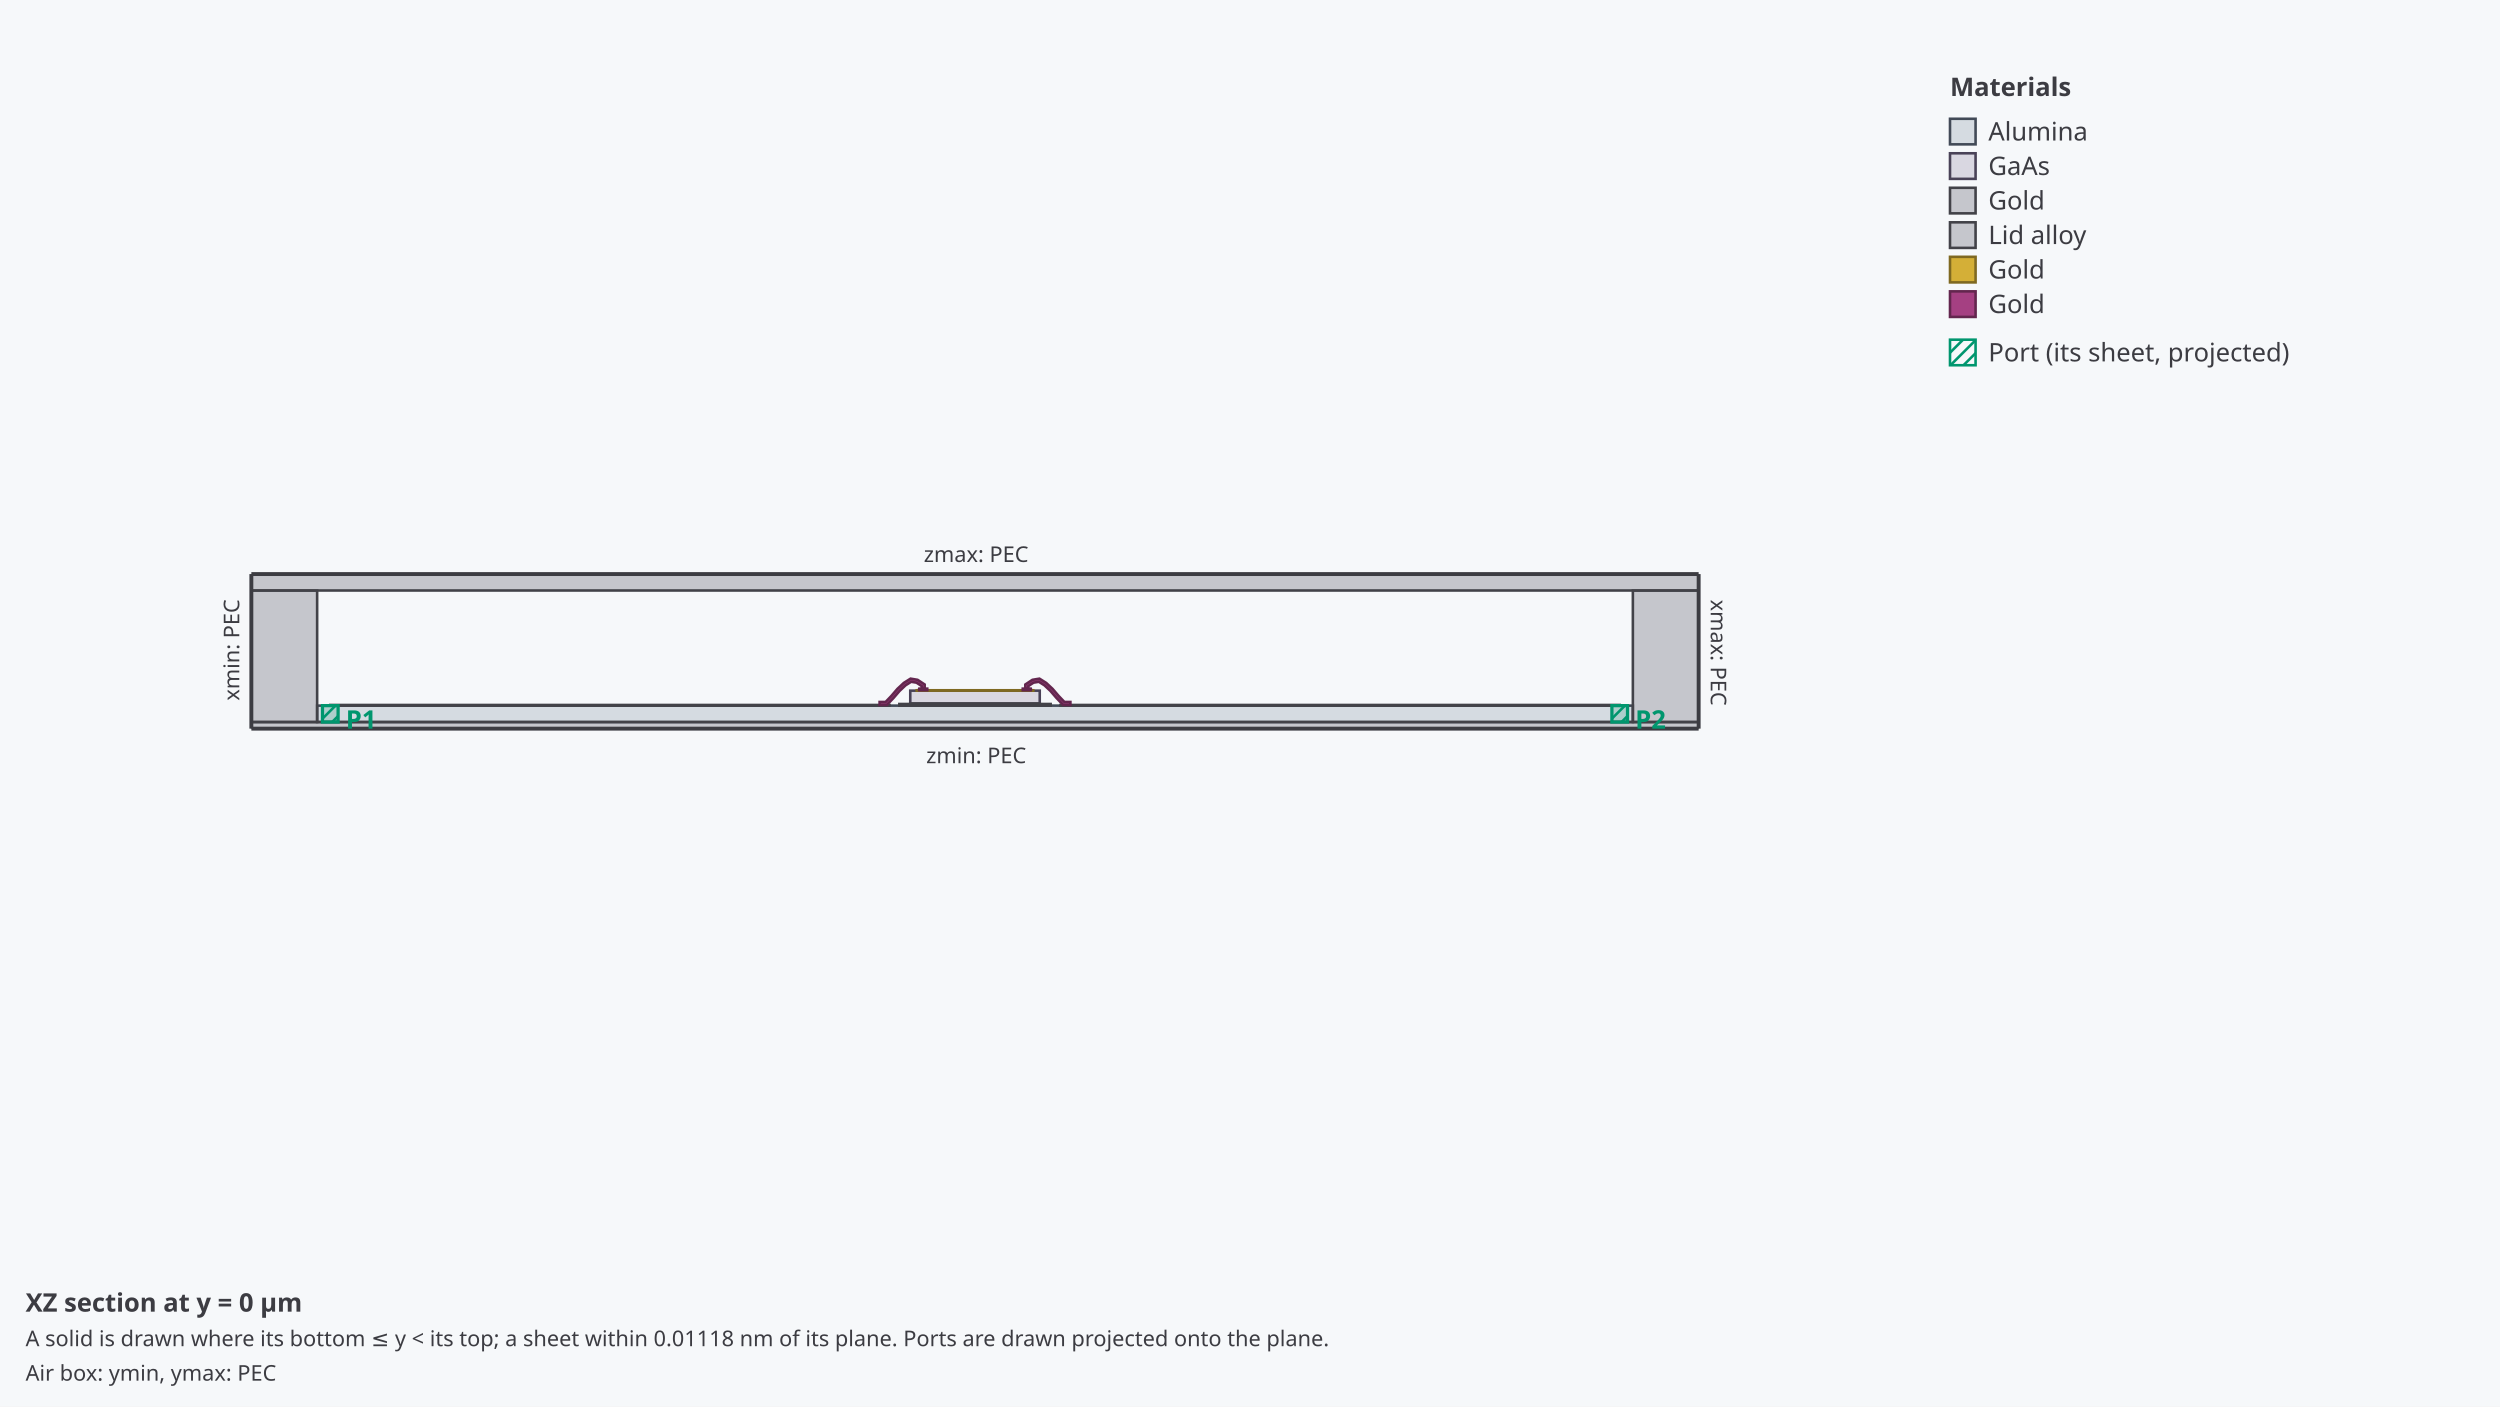
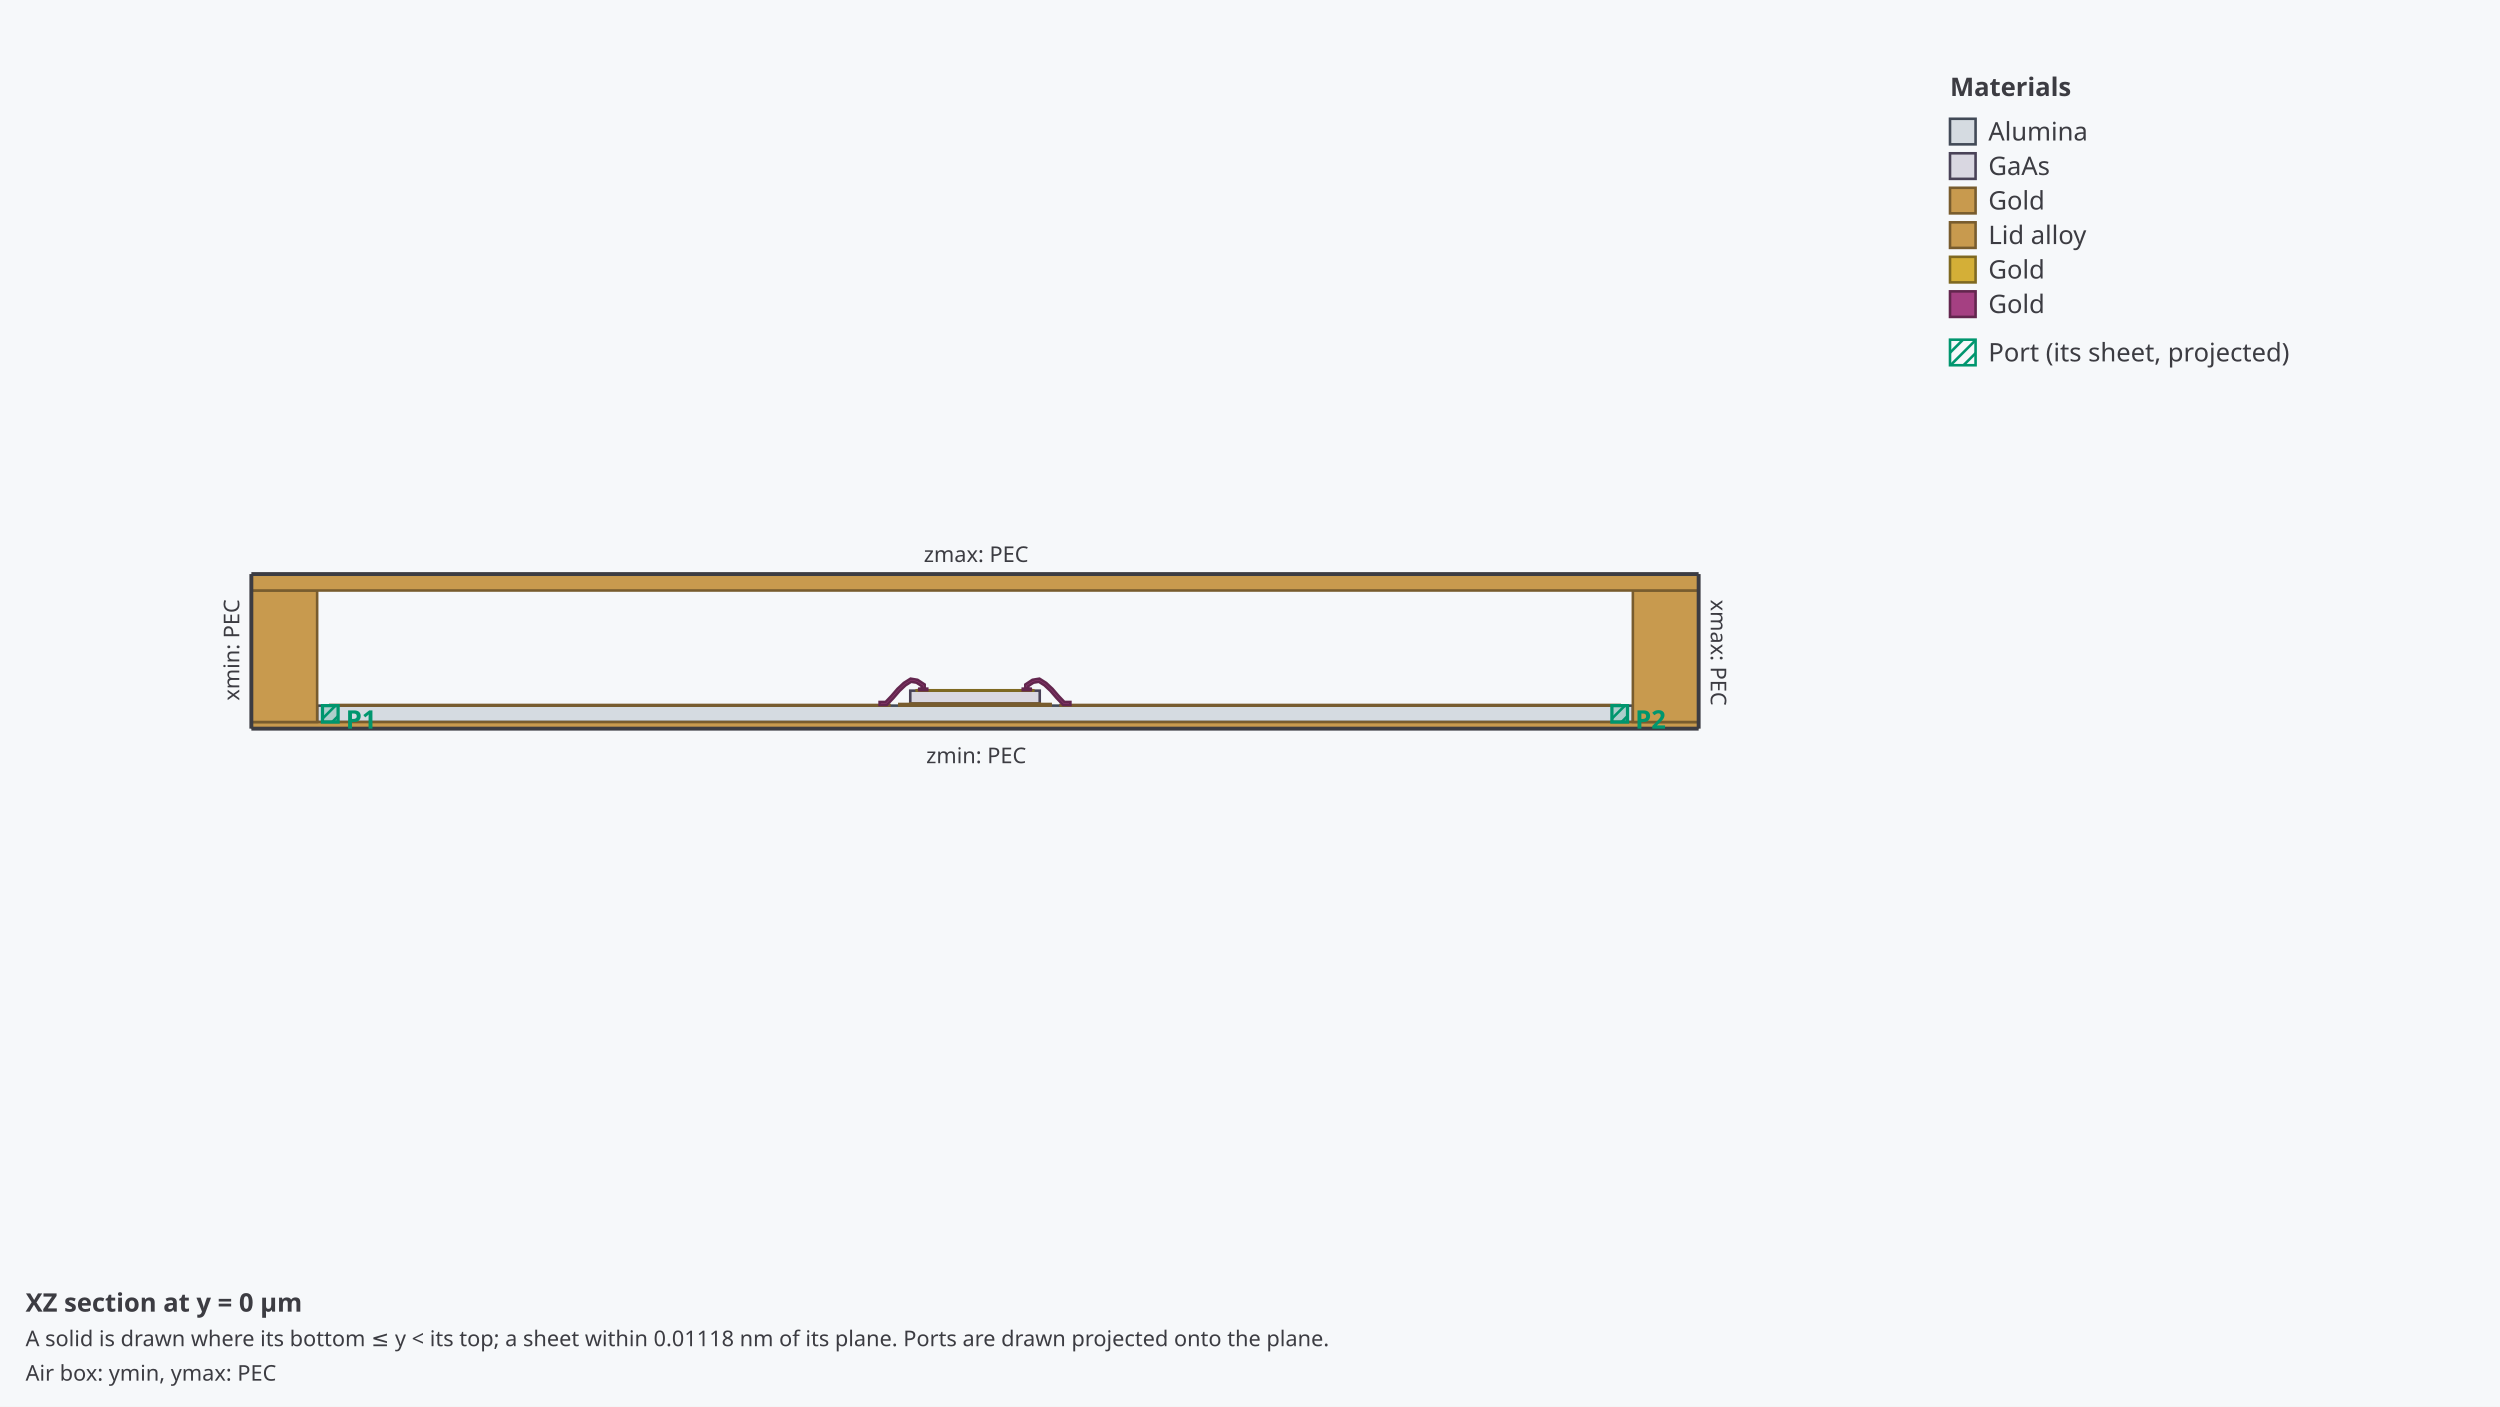
<svg xmlns="http://www.w3.org/2000/svg" xmlns:xlink="http://www.w3.org/1999/xlink" width="960" height="540" viewBox="0 0 960 540">
  <defs>
    <path id="em3d-package-3d-section_d0" d="M121.78 277.27L627.02 277.27L627.02 270.96L121.78 270.96L121.78 277.27Z" />
    <path id="em3d-package-3d-section_d1" d="M349.54 270.18L399.26 270.18L399.26 265.21L349.54 265.21L349.54 270.18Z" />
    <path id="em3d-package-3d-section_d2" d="M96.52 279.8L652.28 279.8L652.28 277.27L96.52 277.27L96.52 279.8Z" />
    <path id="em3d-package-3d-section_d3" d="M345.35 270.96L403.45 270.96L403.45 270.33L345.35 270.33L345.35 270.96Z" />
    <path id="em3d-package-3d-section_d4" d="M126.83 270.96L341.56 270.96L341.56 270.71L126.83 270.71L126.83 270.96Z" />
    <path id="em3d-package-3d-section_d5" d="M407.24 270.96L621.97 270.96L621.97 270.71L407.24 270.71L407.24 270.96Z" />
    <path id="em3d-package-3d-section_d6" d="M96.52 277.27L121.78 277.27L121.78 226.75L96.52 226.75L96.52 277.27Z" />
    <path id="em3d-package-3d-section_d7" d="M627.02 277.27L652.28 277.27L652.28 226.75L627.02 226.75L627.02 277.27Z" />
    <path id="em3d-package-3d-section_d8" d="M96.52 226.75L652.28 226.75L652.28 220.44L96.52 220.44L96.52 226.75Z" />
    <path id="em3d-package-3d-section_d9" d="M349.54 270.33L399.26 270.33L399.26 270.18L349.54 270.18L349.54 270.33Z" />
    <path id="em3d-package-3d-section_d10" d="M352.02 265.21L396.78 265.21L396.78 265.06L352.02 265.06L352.02 265.21Z" />
    <path id="em3d-package-3d-section_d11" d="M353.94 264.43L353.94 263.95L353.94 263.47L352.93 262.8L351.93 262.14L350.91 261.97L349.89 261.8L348.82 262.48L347.75 263.15L346.6 264.23L345.45 265.31L344.27 266.68L343.09 268.05L341.82 269.38L340.54 270.71L339.16 270.71L337.77 270.71L337.77 270.13L337.77 270.13L337.77 270.13L337.77 269.56L338.91 269.56L340.05 269.56L341.15 268.42L342.24 267.28L343.43 265.9L344.62 264.51L345.84 263.38L347.05 262.24L348.35 261.42L349.65 260.6L351 260.82L352.35 261.05L353.72 261.95L355.08 262.85L355.08 263.64L355.08 264.43L354.51 264.43L354.51 264.43L354.51 264.43L353.94 264.43Z" />
    <path id="em3d-package-3d-section_d12" d="M356.06 265.06L356.06 265.06L356.06 265.02L356.06 265.02L356.07 264.98L356.07 264.98L356.08 264.94L356.08 264.94L356.08 264.9L356.08 264.9L356.08 264.86L356.08 264.86L356.09 264.82L356.09 264.82L356.09 264.78L356.09 264.78L356.09 264.74L356.09 264.74L356.09 264.7L356.09 264.7L356.09 264.66L356.09 264.66L356.08 264.62L356.08 264.62L356.08 264.58L356.08 264.58L356.08 264.54L356.08 264.54L356.07 264.5L356.07 264.5L356.06 264.46L356.06 264.46L356.06 264.43L354.51 264.43L354.51 264.43L354.51 264.43L354.51 264.43L354.51 264.43L354.51 264.43L354.51 264.43L354.51 264.43L354.51 264.43L354.51 264.43L354.51 264.43L354.51 264.43L354.51 264.43L354.51 264.43L354.51 264.43L354.51 264.43L352.96 264.43L352.95 264.46L352.95 264.46L352.95 264.5L352.95 264.5L352.94 264.54L352.94 264.54L352.94 264.58L352.94 264.58L352.93 264.62L352.93 264.62L352.93 264.66L352.93 264.66L352.93 264.7L352.93 264.7L352.93 264.74L352.93 264.74L352.93 264.78L352.93 264.78L352.93 264.82L352.93 264.82L352.93 264.86L352.93 264.86L352.94 264.9L352.94 264.9L352.94 264.94L352.94 264.94L352.95 264.98L352.95 264.98L352.95 265.02L352.95 265.02L352.96 265.06L352.96 265.06L354.51 265.06L354.51 265.06L354.51 265.06L354.51 265.06L354.51 265.06L354.51 265.06L354.51 265.06L354.51 265.06L354.51 265.06L354.51 265.06L354.51 265.06L354.51 265.06L354.51 265.06L354.51 265.06L354.51 265.06L354.51 265.06L356.06 265.06Z" />
    <path id="em3d-package-3d-section_d13" d="M394.86 264.43L394.86 263.95L394.86 263.47L395.87 262.8L396.87 262.14L397.89 261.97L398.91 261.8L399.98 262.48L401.05 263.15L402.2 264.23L403.35 265.31L404.53 266.68L405.71 268.05L406.99 269.38L408.26 270.71L409.64 270.71L411.03 270.71L411.03 270.13L411.03 270.13L411.03 270.13L411.03 269.56L409.89 269.56L408.75 269.56L407.65 268.42L406.56 267.28L405.37 265.9L404.18 264.51L402.96 263.38L401.75 262.24L400.45 261.42L399.15 260.6L397.8 260.82L396.45 261.05L395.08 261.95L393.72 262.85L393.72 263.64L393.72 264.43L394.29 264.43L394.29 264.43L394.29 264.43L394.86 264.43Z" />
    <path id="em3d-package-3d-section_d14" d="M395.84 265.06L395.84 265.06L395.85 265.02L395.85 265.02L395.85 264.98L395.85 264.98L395.86 264.94L395.86 264.94L395.86 264.9L395.86 264.9L395.87 264.86L395.87 264.86L395.87 264.82L395.87 264.82L395.87 264.78L395.87 264.78L395.87 264.74L395.87 264.74L395.87 264.7L395.87 264.7L395.87 264.66L395.87 264.66L395.87 264.62L395.87 264.62L395.86 264.58L395.86 264.58L395.86 264.54L395.86 264.54L395.85 264.5L395.85 264.5L395.85 264.46L395.85 264.46L395.84 264.43L394.29 264.43L394.29 264.43L394.29 264.43L394.29 264.43L394.29 264.43L394.29 264.43L394.29 264.43L394.29 264.43L394.29 264.43L394.29 264.43L394.29 264.43L394.29 264.43L394.29 264.43L394.29 264.43L394.29 264.43L394.29 264.43L392.74 264.43L392.74 264.46L392.74 264.46L392.73 264.5L392.73 264.5L392.73 264.54L392.73 264.54L392.72 264.58L392.72 264.58L392.72 264.62L392.72 264.62L392.71 264.66L392.71 264.66L392.71 264.7L392.71 264.7L392.71 264.74L392.71 264.74L392.71 264.78L392.71 264.78L392.71 264.82L392.71 264.82L392.72 264.86L392.72 264.86L392.72 264.9L392.72 264.9L392.73 264.94L392.73 264.94L392.73 264.98L392.73 264.98L392.74 265.02L392.74 265.02L392.74 265.06L392.74 265.06L394.29 265.06L394.29 265.06L394.29 265.06L394.29 265.06L394.29 265.06L394.29 265.06L394.29 265.06L394.29 265.06L394.29 265.06L394.29 265.06L394.29 265.06L394.29 265.06L394.29 265.06L394.29 265.06L394.29 265.06L394.29 265.06L395.84 265.06Z" />
    <path id="em3d-package-3d-section_d15" d="M123.83 270.96L129.83 270.96L129.83 277.27L123.83 277.27L123.83 270.96Z" />
    <path id="em3d-package-3d-section_d16" d="M618.97 270.96L624.97 270.96L624.97 277.27L618.97 277.27L618.97 270.96Z" />
  </defs>
  <rect fill="white" width="960" height="540" />
  <rect fill="#F6F8FA" width="960" height="540" />
  <clipPath id="em3d-package-3d-section_cl_0">
    <rect x="96.52" y="220.44" width="555.76" height="59.37" />
  </clipPath>
  <g clip-path="url(#em3d-package-3d-section_cl_0)">
    <use xlink:href="#em3d-package-3d-section_d0" fill="#6E7C91" fill-opacity="0.235" fill-rule="evenodd" />
    <use xlink:href="#em3d-package-3d-section_d0" fill="none" stroke="#424A57" stroke-width="1" stroke-miterlimit="4" fill-rule="evenodd" />
    <use xlink:href="#em3d-package-3d-section_d1" fill="#7B6E91" fill-opacity="0.235" fill-rule="evenodd" />
    <use xlink:href="#em3d-package-3d-section_d1" fill="none" stroke="#494257" stroke-width="1" stroke-miterlimit="4" fill-rule="evenodd" />
-     <use xlink:href="#em3d-package-3d-section_d2" fill="#6E6E78" fill-opacity="0.353" fill-rule="evenodd" />
-     <use xlink:href="#em3d-package-3d-section_d2" fill="none" stroke="#424248" stroke-width="1" stroke-miterlimit="4" fill-rule="evenodd" />
-     <use xlink:href="#em3d-package-3d-section_d3" fill="#6E6E78" fill-opacity="0.353" fill-rule="evenodd" />
-     <use xlink:href="#em3d-package-3d-section_d3" fill="none" stroke="#424248" stroke-width="1" stroke-miterlimit="4" fill-rule="evenodd" />
-     <use xlink:href="#em3d-package-3d-section_d4" fill="#6E6E78" fill-opacity="0.353" fill-rule="evenodd" />
-     <use xlink:href="#em3d-package-3d-section_d4" fill="none" stroke="#424248" stroke-width="1" stroke-miterlimit="4" fill-rule="evenodd" />
-     <use xlink:href="#em3d-package-3d-section_d5" fill="#6E6E78" fill-opacity="0.353" fill-rule="evenodd" />
-     <use xlink:href="#em3d-package-3d-section_d5" fill="none" stroke="#424248" stroke-width="1" stroke-miterlimit="4" fill-rule="evenodd" />
-     <use xlink:href="#em3d-package-3d-section_d6" fill="#6E6E78" fill-opacity="0.353" fill-rule="evenodd" />
-     <use xlink:href="#em3d-package-3d-section_d6" fill="none" stroke="#424248" stroke-width="1" stroke-miterlimit="4" fill-rule="evenodd" />
-     <use xlink:href="#em3d-package-3d-section_d7" fill="#6E6E78" fill-opacity="0.353" fill-rule="evenodd" />
-     <use xlink:href="#em3d-package-3d-section_d7" fill="none" stroke="#424248" stroke-width="1" stroke-miterlimit="4" fill-rule="evenodd" />
-     <use xlink:href="#em3d-package-3d-section_d8" fill="#6E6E78" fill-opacity="0.353" fill-rule="evenodd" />
-     <use xlink:href="#em3d-package-3d-section_d8" fill="none" stroke="#424248" stroke-width="1" stroke-miterlimit="4" fill-rule="evenodd" />
-     <use xlink:href="#em3d-package-3d-section_d9" fill="#6E6E78" fill-opacity="0.353" fill-rule="evenodd" />
-     <use xlink:href="#em3d-package-3d-section_d9" fill="none" stroke="#424248" stroke-width="1" stroke-miterlimit="4" fill-rule="evenodd" />
+     <use xlink:href="#em3d-package-3d-section_d2" fill="#C89A4E" fill-rule="evenodd" />
+     <use xlink:href="#em3d-package-3d-section_d2" fill="none" stroke="#785C2E" stroke-width="1" stroke-miterlimit="4" fill-rule="evenodd" />
+     <use xlink:href="#em3d-package-3d-section_d3" fill="#C89A4E" fill-rule="evenodd" />
+     <use xlink:href="#em3d-package-3d-section_d3" fill="none" stroke="#785C2E" stroke-width="1" stroke-miterlimit="4" fill-rule="evenodd" />
+     <use xlink:href="#em3d-package-3d-section_d4" fill="#C89A4E" fill-rule="evenodd" />
+     <use xlink:href="#em3d-package-3d-section_d4" fill="none" stroke="#785C2E" stroke-width="1" stroke-miterlimit="4" fill-rule="evenodd" />
+     <use xlink:href="#em3d-package-3d-section_d5" fill="#C89A4E" fill-rule="evenodd" />
+     <use xlink:href="#em3d-package-3d-section_d5" fill="none" stroke="#785C2E" stroke-width="1" stroke-miterlimit="4" fill-rule="evenodd" />
+     <use xlink:href="#em3d-package-3d-section_d6" fill="#C89A4E" fill-rule="evenodd" />
+     <use xlink:href="#em3d-package-3d-section_d6" fill="none" stroke="#785C2E" stroke-width="1" stroke-miterlimit="4" fill-rule="evenodd" />
+     <use xlink:href="#em3d-package-3d-section_d7" fill="#C89A4E" fill-rule="evenodd" />
+     <use xlink:href="#em3d-package-3d-section_d7" fill="none" stroke="#785C2E" stroke-width="1" stroke-miterlimit="4" fill-rule="evenodd" />
+     <use xlink:href="#em3d-package-3d-section_d8" fill="#C89A4E" fill-rule="evenodd" />
+     <use xlink:href="#em3d-package-3d-section_d8" fill="none" stroke="#785C2E" stroke-width="1" stroke-miterlimit="4" fill-rule="evenodd" />
+     <use xlink:href="#em3d-package-3d-section_d9" fill="#C89A4E" fill-rule="evenodd" />
+     <use xlink:href="#em3d-package-3d-section_d9" fill="none" stroke="#785C2E" stroke-width="1" stroke-miterlimit="4" fill-rule="evenodd" />
    <use xlink:href="#em3d-package-3d-section_d10" fill="#D4AF37" fill-rule="evenodd" />
    <use xlink:href="#em3d-package-3d-section_d10" fill="none" stroke="#7F6921" stroke-width="1" stroke-miterlimit="4" fill-rule="evenodd" />
    <use xlink:href="#em3d-package-3d-section_d11" fill="#A54082" fill-rule="evenodd" />
    <use xlink:href="#em3d-package-3d-section_d11" fill="none" stroke="#63264E" stroke-width="1" stroke-miterlimit="4" fill-rule="evenodd" />
    <use xlink:href="#em3d-package-3d-section_d12" fill="#A54082" fill-rule="evenodd" />
    <use xlink:href="#em3d-package-3d-section_d12" fill="none" stroke="#63264E" stroke-width="1" stroke-miterlimit="4" fill-rule="evenodd" />
    <use xlink:href="#em3d-package-3d-section_d13" fill="#A54082" fill-rule="evenodd" />
    <use xlink:href="#em3d-package-3d-section_d13" fill="none" stroke="#63264E" stroke-width="1" stroke-miterlimit="4" fill-rule="evenodd" />
    <use xlink:href="#em3d-package-3d-section_d14" fill="#A54082" fill-rule="evenodd" />
    <use xlink:href="#em3d-package-3d-section_d14" fill="none" stroke="#63264E" stroke-width="1" stroke-miterlimit="4" fill-rule="evenodd" />
  </g>
  <path fill="none" stroke="#3C3C42" stroke-width="1.5" stroke-miterlimit="4" d="M96.52 279.8L652.28 279.8" />
  <path fill="none" stroke="#3C3C42" stroke-width="1.5" stroke-miterlimit="4" d="M652.28 279.8L652.28 220.44" />
  <path fill="none" stroke="#3C3C42" stroke-width="1.5" stroke-miterlimit="4" d="M652.28 220.44L96.52 220.44" />
  <path fill="none" stroke="#3C3C42" stroke-width="1.5" stroke-miterlimit="4" d="M96.52 220.44L96.52 279.8" />
  <text fill="#3C3C42" transform="matrix(0 -1 1 0 -158.24 342)" font-size="8.35" font-family="IBM Plex Sans" x="72.95, 77.18, 84.47, 86.56, 91.3, 93.73, 95.7, 100.76, 105.63" y="250.12">
					xmin: PEC
			</text>
  <text fill="#3C3C42" transform="matrix(0 1 -1 0 907.04 -406.8)" font-size="8.35" font-family="IBM Plex Sans" x="637.06, 641.29, 648.58, 653.04, 657.27, 659.7, 661.67, 666.73, 671.6" y="250.12">
					xmax: PEC
			</text>
  <text fill="#3C3C42" font-size="8.35" font-family="IBM Plex Sans" x="355.65, 359.52, 366.81, 368.9, 373.64, 376.07, 378.04, 383.1, 387.97" y="293.06">
					zmin: PEC
			</text>
  <text fill="#3C3C42" font-size="8.35" font-family="IBM Plex Sans" x="354.72, 358.59, 365.88, 370.34, 374.57, 377, 378.97, 384.03, 388.9" y="215.8">
					zmax: PEC
			</text>
  <use xlink:href="#em3d-package-3d-section_d15" fill="#00966E" fill-opacity="0.188" />
  <clipPath id="em3d-package-3d-section_cl_1">
    <rect x="123.83" y="270.96" width="6" height="6.32" />
  </clipPath>
  <g clip-path="url(#em3d-package-3d-section_cl_1)">
    <path fill="none" stroke="#00966E" stroke-width="1" stroke-miterlimit="4" d="M117.52 277.27L123.83 270.96" />
    <path fill="none" stroke="#00966E" stroke-width="1" stroke-miterlimit="4" d="M122.52 277.27L128.83 270.96" />
    <path fill="none" stroke="#00966E" stroke-width="1" stroke-miterlimit="4" d="M127.52 277.27L133.83 270.96" />
  </g>
  <use xlink:href="#em3d-package-3d-section_d15" fill="none" stroke="#00966E" stroke-width="1.25" stroke-miterlimit="4" />
  <text fill="#00966E" font-size="9.82" font-weight="600" font-family="IBM Plex Sans" x="132.78, 139.07" y="279.8">
					P1
			</text>
  <use xlink:href="#em3d-package-3d-section_d16" fill="#00966E" fill-opacity="0.188" />
  <clipPath id="em3d-package-3d-section_cl_2">
    <rect x="618.97" y="270.96" width="6" height="6.32" />
  </clipPath>
  <g clip-path="url(#em3d-package-3d-section_cl_2)">
    <path fill="none" stroke="#00966E" stroke-width="1" stroke-miterlimit="4" d="M612.65 277.27L618.97 270.96" />
    <path fill="none" stroke="#00966E" stroke-width="1" stroke-miterlimit="4" d="M617.65 277.27L623.97 270.96" />
    <path fill="none" stroke="#00966E" stroke-width="1" stroke-miterlimit="4" d="M622.65 277.27L628.97 270.96" />
  </g>
  <use xlink:href="#em3d-package-3d-section_d16" fill="none" stroke="#00966E" stroke-width="1.25" stroke-miterlimit="4" />
  <text fill="#00966E" font-size="9.82" font-weight="600" font-family="IBM Plex Sans" x="627.91, 634.21" y="279.8">
					P2
			</text>
  <text fill="#3C3C42" font-size="9.82" font-weight="600" font-family="IBM Plex Sans" x="748.8, 756.82, 762.31, 765.98, 771.46, 775.32, 778.02, 783.51, 786.39" y="36.87">
					Materials
			</text>
  <rect fill="#6E7C91" fill-opacity="0.235" x="748.8" y="45.61" width="9.82" height="9.82" />
  <rect fill="none" stroke="#424A57" stroke-width="1" stroke-miterlimit="4" x="748.8" y="45.61" width="9.82" height="9.82" />
  <text fill="#3C3C42" font-size="9.82" font-family="IBM Plex Sans" x="763.53, 769.82, 772.49, 778.07, 786.64, 789.09, 794.67" y="53.95">
					Alumina
			</text>
  <rect fill="#7B6E91" fill-opacity="0.235" x="748.8" y="58.86" width="9.82" height="9.82" />
  <rect fill="none" stroke="#494257" stroke-width="1" stroke-miterlimit="4" x="748.8" y="58.86" width="9.82" height="9.82" />
  <text fill="#3C3C42" font-size="9.82" font-family="IBM Plex Sans" x="763.53, 770.35, 775.59, 781.89" y="67.21">
					GaAs
			</text>
-   <rect fill="#6E6E78" fill-opacity="0.353" x="748.8" y="72.11" width="9.82" height="9.82" />
-   <rect fill="none" stroke="#424248" stroke-width="1" stroke-miterlimit="4" x="748.8" y="72.11" width="9.82" height="9.82" />
+   <rect fill="#C89A4E" x="748.8" y="72.11" width="9.82" height="9.82" />
+   <rect fill="none" stroke="#785C2E" stroke-width="1" stroke-miterlimit="4" x="748.8" y="72.11" width="9.82" height="9.82" />
  <text fill="#3C3C42" font-size="9.82" font-family="IBM Plex Sans" x="763.53, 770.35, 775.85, 778.52" y="80.46">
					Gold
			</text>
-   <rect fill="#6E6E78" fill-opacity="0.353" x="748.8" y="85.37" width="9.82" height="9.82" />
-   <rect fill="none" stroke="#424248" stroke-width="1" stroke-miterlimit="4" x="748.8" y="85.37" width="9.82" height="9.82" />
+   <rect fill="#C89A4E" x="748.8" y="85.37" width="9.82" height="9.82" />
+   <rect fill="none" stroke="#785C2E" stroke-width="1" stroke-miterlimit="4" x="748.8" y="85.37" width="9.82" height="9.82" />
  <text fill="#3C3C42" font-size="9.82" font-family="IBM Plex Sans" x="763.53, 768.45, 770.9, 776.6, 778.91, 784.16, 786.83, 789.5, 794.99" y="93.71">
					Lid alloy
			</text>
  <rect fill="#D4AF37" x="748.8" y="98.62" width="9.82" height="9.82" />
  <rect fill="none" stroke="#7F6921" stroke-width="1" stroke-miterlimit="4" x="748.8" y="98.62" width="9.82" height="9.82" />
  <text fill="#3C3C42" font-size="9.82" font-family="IBM Plex Sans" x="763.53, 770.35, 775.85, 778.52" y="106.97">
					Gold
			</text>
  <rect fill="#A54082" x="748.8" y="111.88" width="9.82" height="9.82" />
  <rect fill="none" stroke="#63264E" stroke-width="1" stroke-miterlimit="4" x="748.8" y="111.88" width="9.82" height="9.82" />
  <text fill="#3C3C42" font-size="9.82" font-family="IBM Plex Sans" x="763.53, 770.35, 775.85, 778.52" y="120.22">
					Gold
			</text>
  <clipPath id="em3d-package-3d-section_cl_3">
    <rect x="748.8" y="130.43" width="9.82" height="9.82" />
  </clipPath>
  <g clip-path="url(#em3d-package-3d-section_cl_3)">
    <path fill="none" stroke="#00966E" stroke-width="1" stroke-miterlimit="4" d="M738.98 140.25L748.8 130.44" />
    <path fill="none" stroke="#00966E" stroke-width="1" stroke-miterlimit="4" d="M743.98 140.25L753.8 130.44" />
    <path fill="none" stroke="#00966E" stroke-width="1" stroke-miterlimit="4" d="M748.98 140.25L758.8 130.44" />
    <path fill="none" stroke="#00966E" stroke-width="1" stroke-miterlimit="4" d="M753.98 140.25L763.8 130.44" />
  </g>
  <path fill="none" stroke="#00966E" stroke-width="1" stroke-miterlimit="4" d="M748.8 130.44L758.62 130.44L758.62 140.25L748.8 140.25L748.8 130.44Z" />
  <text fill="#3C3C42" font-size="9.82" font-family="IBM Plex Sans" x="763.53, 769.48, 774.98, 778.58, 782.02, 784.34, 787.63, 790.09, 793.53, 798.31, 800.63, 805.41, 810.99, 816.38, 821.77, 825.21, 827.89, 830.2, 835.9, 839.5, 845, 847.45, 852.84, 857.78, 861.23, 866.62, 872.31" y="138.78">
					Port (its sheet, projected)
			</text>
  <text fill="#3C3C42" font-size="9.82" font-weight="600" font-family="IBM Plex Sans" x="9.82, 16.25, 22.13, 24.45, 29.35, 34.83, 39.86, 43.53, 46.23, 51.76, 57.53, 59.85, 65.34, 69.01, 71.33, 76.47, 78.79, 84.68, 87, 92.89, 95.21, 101.03" y="503.67">
					XZ section at y = 0 µm
			</text>
  <text fill="#3C3C42" font-size="8.35" font-family="IBM Plex Sans" x="9.82, 15.17, 17.14, 21.2, 25.87, 28.14, 30.23, 35.07, 37.04, 39.13, 43.19, 45.16, 50, 53.06, 57.52, 63.93, 68.67, 70.64, 77.05, 81.79, 86.37, 89.43, 94.02, 95.99, 98.07, 101, 105.06, 107.03, 111.87, 116.55, 119.48, 122.41, 127.08, 134.37, 136.34, 141.34, 143.31, 147.48, 149.45, 154.45, 156.42, 158.51, 161.44, 165.5, 167.47, 170.4, 175.07, 179.92, 182.35, 184.32, 188.78, 190.75, 194.81, 199.55, 204.13, 208.72, 211.64, 213.61, 220.02, 222.11, 225.04, 229.78, 231.87, 236.61, 238.58, 243.58, 245.85, 250.86, 255.87, 260.87, 265.88, 270.89, 272.86, 277.6, 284.88, 286.85, 291.53, 294.23, 296.2, 298.29, 301.22, 305.28, 307.25, 312.09, 314.36, 318.82, 323.56, 328.14, 330.41, 332.38, 337.44, 342.11, 345.17, 348.1, 352.17, 354.13, 358.59, 361.65, 366.24, 368.21, 373.05, 376.11, 380.56, 386.97, 391.71, 393.68, 398.52, 401.59, 406.26, 408.35, 412.93, 417.13, 420.06, 424.64, 429.48, 431.45, 436.12, 440.86, 443.79, 448.46, 450.43, 453.36, 458.1, 462.68, 464.65, 469.49, 471.76, 476.22, 480.96, 485.54" y="516.93">
					A solid is drawn where its bottom ≤ y &lt; its top; a sheet within 0.01118 nm of its plane. Ports are drawn projected onto the plane.
			</text>
  <text fill="#3C3C42" font-size="8.35" font-family="IBM Plex Sans" x="9.82, 15.17, 17.25, 20.32, 22.29, 27.13, 31.8, 36.03, 38.47, 40.44, 44.6, 51.89, 53.97, 58.71, 60.98, 62.95, 67.12, 74.4, 78.86, 83.09, 85.53, 87.5, 92.56, 97.42" y="530.18">
					Air box: ymin, ymax: PEC
			</text>
</svg>
